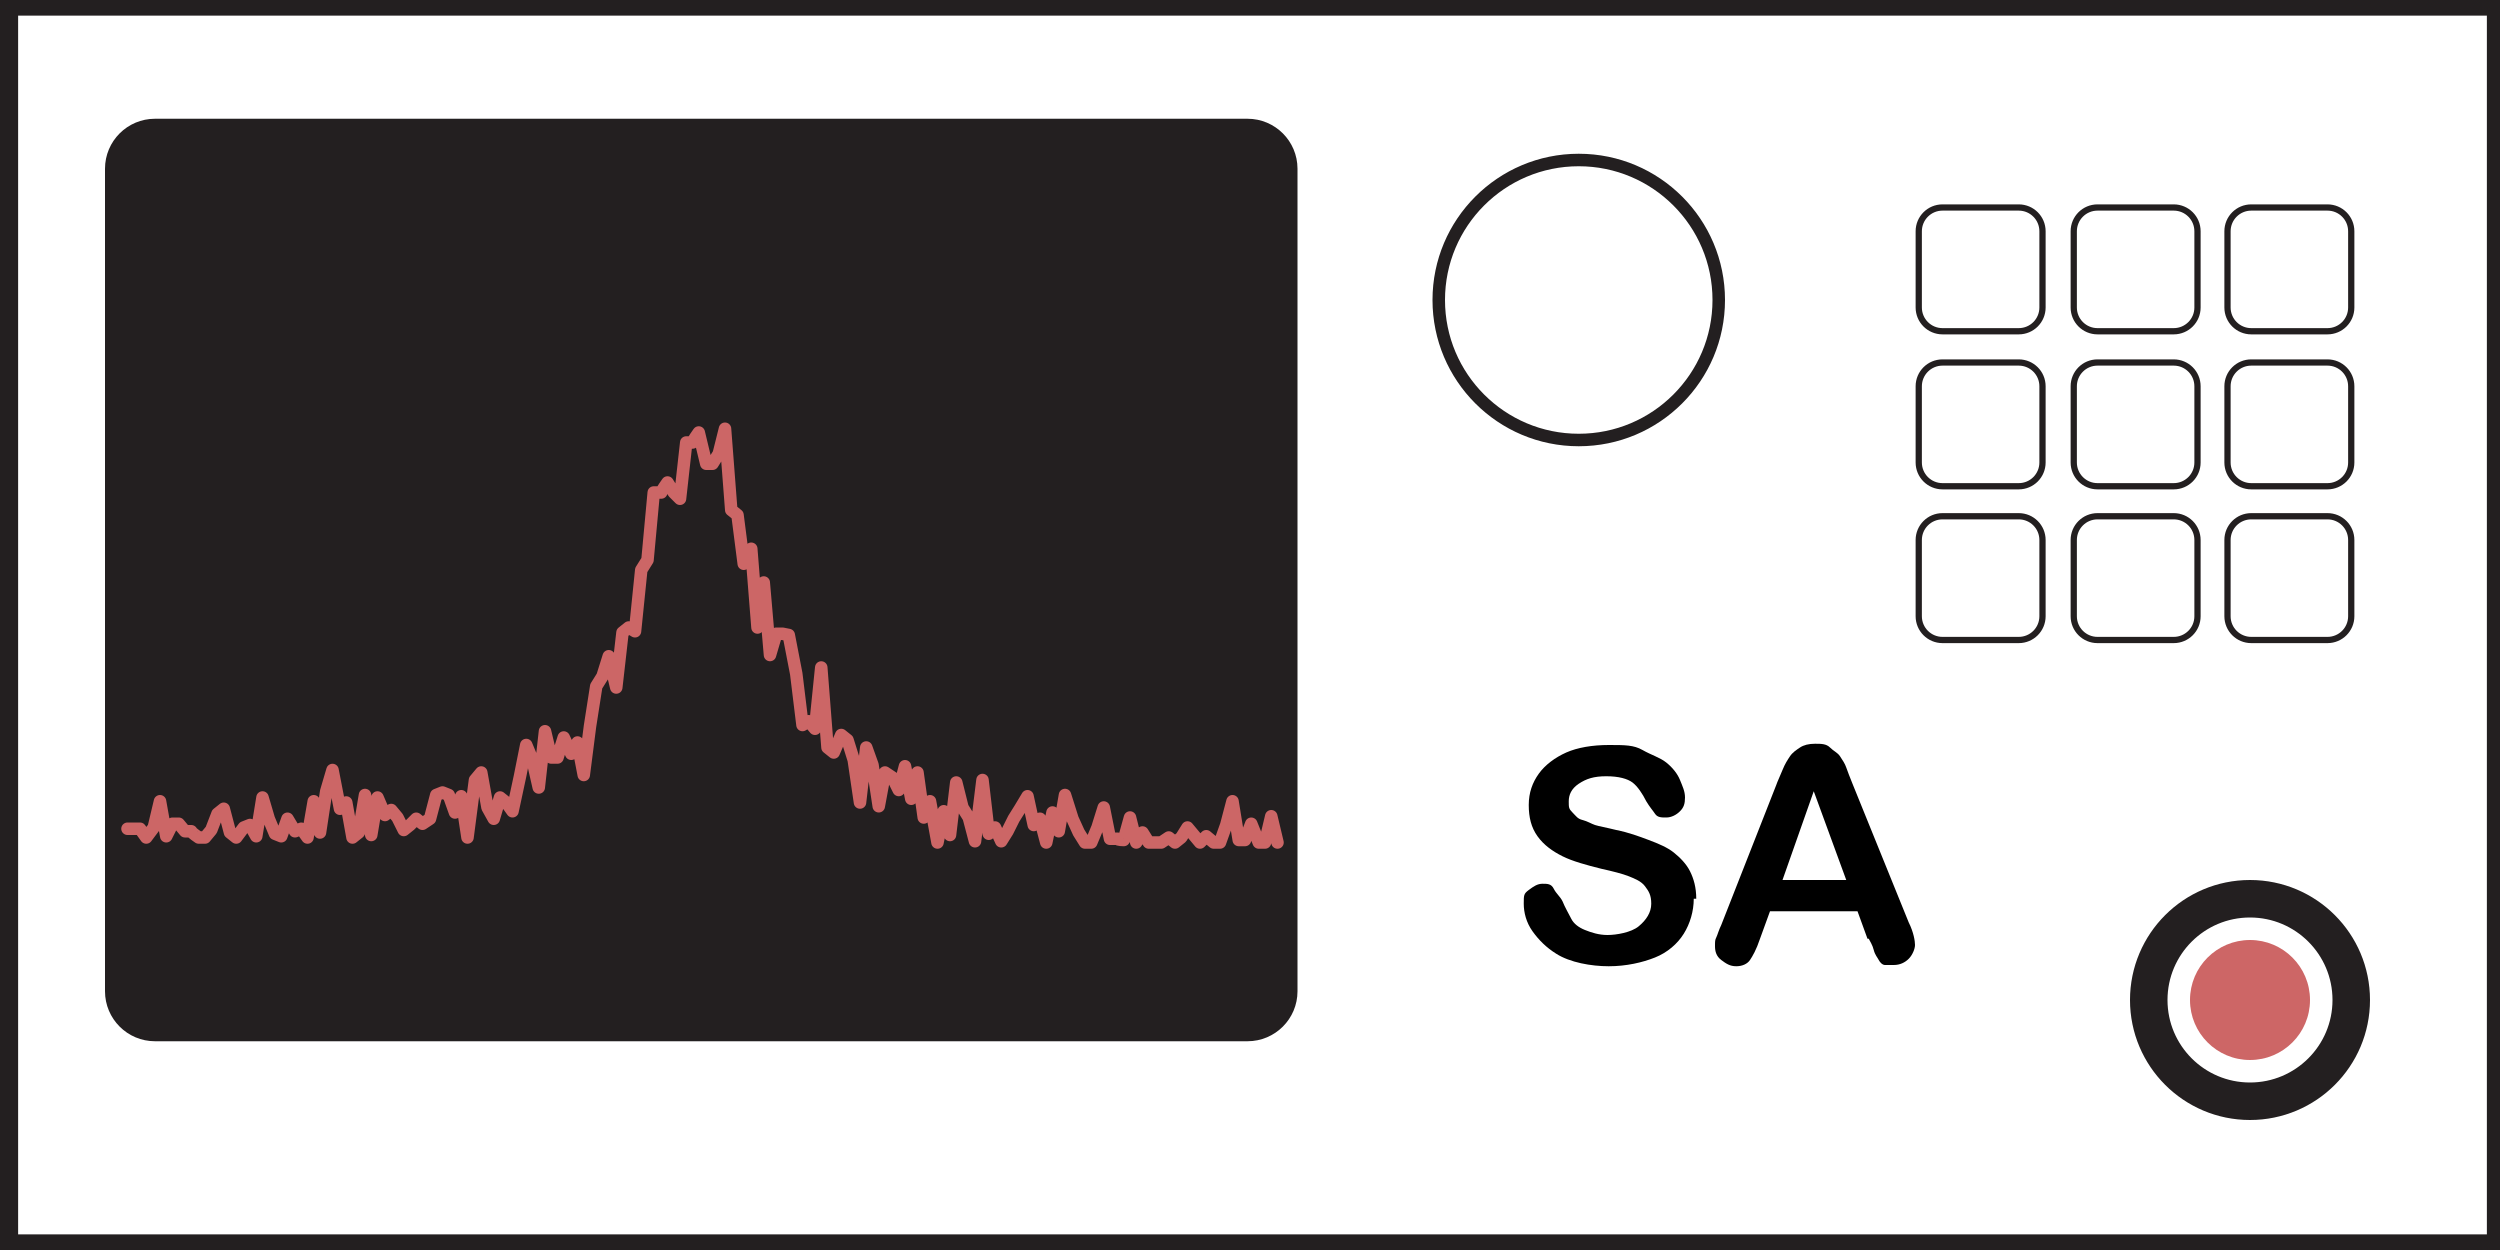
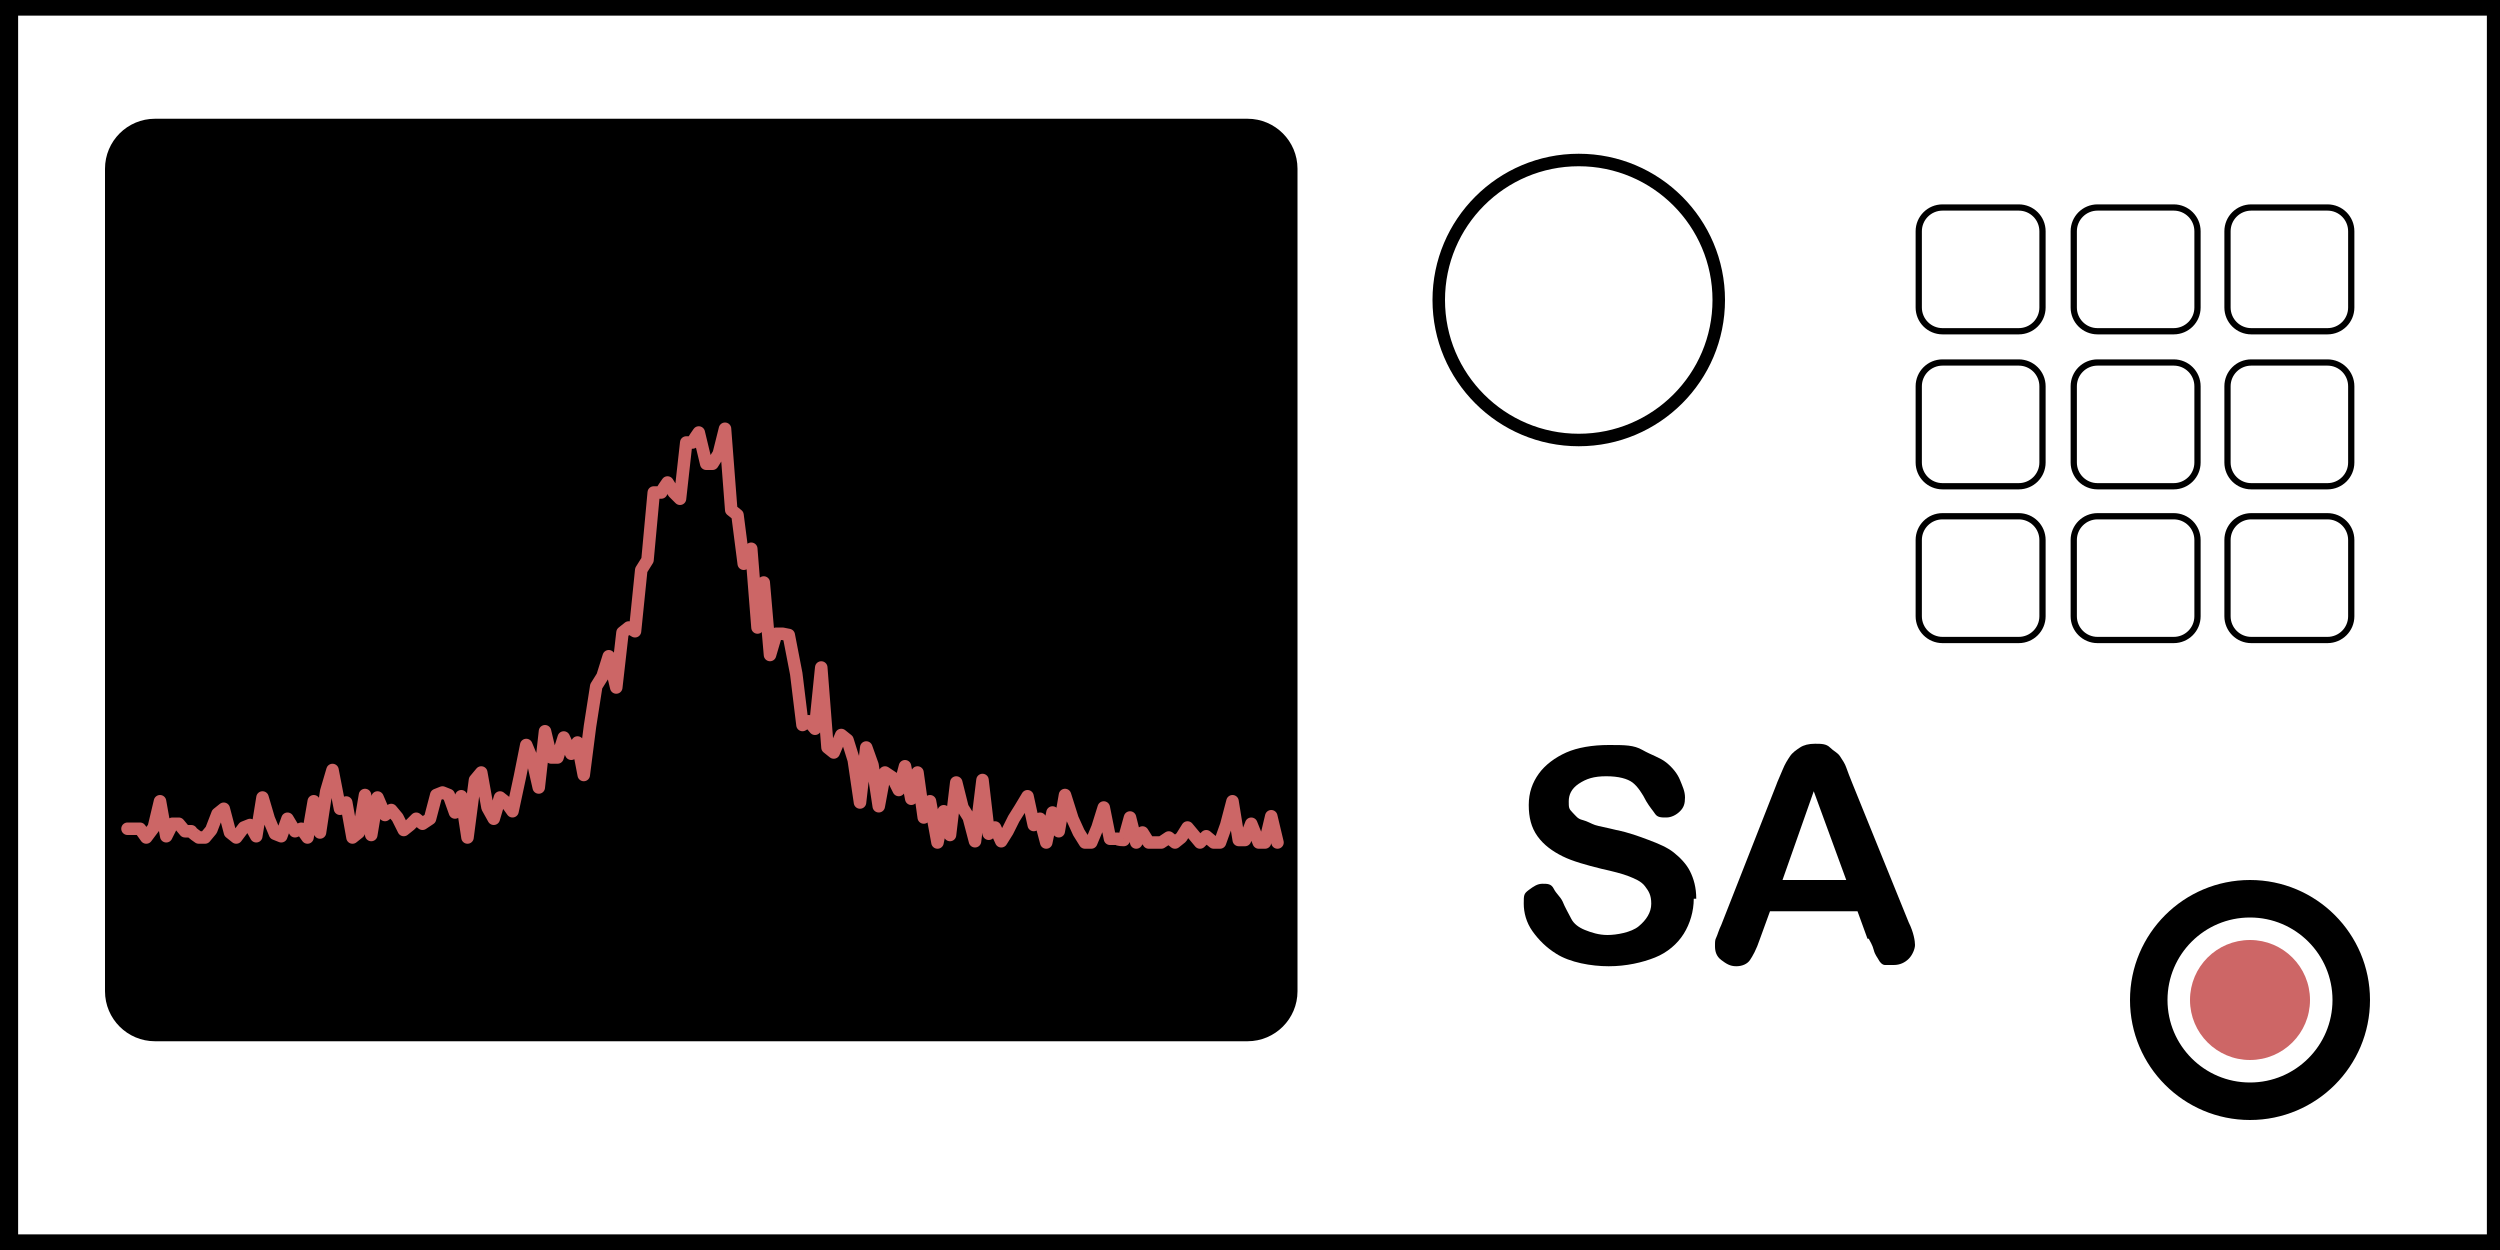
<svg xmlns="http://www.w3.org/2000/svg" id="Layer_1" version="1.1" viewBox="0 0 200 100">
  <defs>
    <style>
      .st0 {
        stroke-width: 3px;
      }

      .st0, .st1 {
        fill: #fff;
      }

      .st0, .st1, .st2 {
        stroke-miterlimit: 10;
      }

      .st0, .st1, .st2, .st3 {
-         stroke: #231f20;
+         stroke: #000;
      }

      .st1 {
        stroke-width: 2.5px;
      }

      .st4 {
-         fill: #231f20;
+         fill: #000;
      }

      .st2, .st3, .st5 {
        fill: none;
      }

      .st6 {
        fill: #cd6666;
      }

      .st3 {
        stroke-width: .5px;
      }

      .st3, .st5 {
        stroke-linejoin: round;
      }

      .st5 {
        stroke: #c66;
        stroke-linecap: round;
      }
    </style>
  </defs>
  <g id="artwork">
    <rect x="0.2" class="st1" width="200" height="100" />
    <rect class="st4" x="8.4" y="9.5" width="95.4" height="73.8" rx="4" ry="4" />
    <circle class="st2" cx="126.3" cy="24" r="11.2" />
    <rect class="st3" x="153.5" y="16.6" width="9.9" height="9.9" rx="1.9" ry="1.9" />
    <rect class="st3" x="165.9" y="16.6" width="9.9" height="9.9" rx="1.9" ry="1.9" />
    <rect class="st3" x="178.2" y="16.6" width="9.9" height="9.9" rx="1.9" ry="1.9" />
    <rect class="st3" x="153.5" y="29" width="9.9" height="9.9" rx="1.9" ry="1.9" />
    <rect class="st3" x="165.9" y="29" width="9.9" height="9.9" rx="1.9" ry="1.9" />
    <rect class="st3" x="178.2" y="29" width="9.9" height="9.9" rx="1.9" ry="1.9" />
    <rect class="st3" x="153.5" y="41.3" width="9.9" height="9.9" rx="1.9" ry="1.9" />
    <rect class="st3" x="165.9" y="41.3" width="9.9" height="9.9" rx="1.9" ry="1.9" />
    <rect class="st3" x="178.2" y="41.3" width="9.9" height="9.9" rx="1.9" ry="1.9" />
    <circle class="st0" cx="180" cy="80" r="8.1" />
    <path class="st5" d="M10.2,66.3h.5c0,0,.5,0,.5,0l.5.7.6-.8.5-2.1.5,2.8.5-1h.5c0,0,.5.6.5.6h.5c0,.1.6.5.6.5h.5l.5-.6.5-1.3.5-.4.5,1.9.5.4.6-.8.5-.2.5.9.5-3.1.5,1.7.5,1.2.5.2.5-1.4.6,1,.5-.2.5.7.5-2.9.5,2.5.5-3.3.5-1.7.6,3.1.5-.5.5,2.8.5-.4.5-3,.5,3.2.5-3,.6,1.4.5-.4.5.6.5,1,.5-.4.5-.5.5.4.6-.4.5-1.9.5-.2.5.2.5,1.4.5-1.3.5,3.3.6-4.6.5-.6.5,2.8.5.9.5-1.7.5.4.5.7.6-2.8.5-2.5.5,1.2.5,2.2.5-4.5.5,2.1h.5c0,0,.5-1.6.5-1.6l.6,1.3.5-.9.5,2.6.5-3.9.5-3.2.5-.8.5-1.6.6,2.5.5-4.4.5-.4.5.3.5-4.9.5-.8.5-5.4h.6c0-.1.5-.8.5-.8l.5.8.5.5.5-4.5h.5c0-.1.5-.8.5-.8l.6,2.5h.5c0,0,.5-.8.5-.8l.5-2,.5,6.5.5.4.5,3.9.6-1.2.5,6.3.5-3.6.5,5.8.5-1.7h.5c0,0,.5.1.5.1l.6,3.1.5,4.1.5-.3.5.6.5-4.9.5,6.4.5.4.6-1.4.5.4.5,1.6.5,3.4.5-4.4.5,1.4.5,3.3.5-2.7.6.4.5,1,.5-1.9.5,2.6.5-2.1.5,3.6.5-1.3.6,3.3.5-2.5.5,1.9.5-4.2.5,2,.5.8.5,1.9.6-4.9.5,4.3.5-.5.5,1.1.5-.8.5-1,.5-.8.6-1,.5,2.3.5-.5.5,1.9.5-2.4.5,1.5.5-2.9.6,1.9.5,1.1.5.8h.5l.5-1.2.5-1.6.5,2.5h.6c0,.1.5.1.5.1l.5-1.8.5,2,.5-.8.5.8h1l.6-.4.5.4.5-.4.5-.8.5.6.5.6.5-.5.6.5h.5l.5-1.4.5-1.9.5,3.1h.5c0,0,.5-1.3.5-1.3l.6,1.5h.5l.5-2.1.5,2.1" />
    <g>
      <path d="M135.5,71.9c0,1-.3,2-.8,2.8s-1.3,1.5-2.3,1.9-2.3.7-3.7.7-3.1-.3-4.2-1c-.8-.5-1.4-1.1-1.9-1.8s-.7-1.5-.7-2.2,0-.8.4-1.1.7-.5,1.1-.5.7,0,.9.4.5.6.7,1c.2.5.5,1,.7,1.4s.6.7,1.1.9,1.1.4,1.8.4,1.9-.2,2.5-.7,1-1.1,1-1.8-.2-1-.5-1.4-.8-.6-1.3-.8-1.3-.4-2.2-.6c-1.2-.3-2.3-.6-3.1-1s-1.5-.9-2-1.6-.7-1.5-.7-2.5.3-1.8.8-2.5,1.3-1.3,2.2-1.7,2.1-.6,3.4-.6,2,0,2.7.4,1.4.6,1.9,1,.9.9,1.1,1.4.4.9.4,1.4-.1.8-.4,1.1-.7.5-1.1.5-.7,0-.9-.3-.4-.5-.7-1c-.3-.6-.7-1.2-1.1-1.5s-1.1-.5-2.1-.5-1.6.2-2.2.6-.8.9-.8,1.4,0,.6.3.9.4.5.8.6.7.3,1,.4.9.2,1.7.4c1,.2,1.8.5,2.6.8s1.5.6,2,1,1,.9,1.3,1.5.5,1.3.5,2.2h-.2Z" />
      <path d="M149.4,75.1l-.8-2.2h-7l-.8,2.2c-.3.9-.6,1.4-.8,1.7s-.6.5-1.1.5-.8-.2-1.2-.5-.5-.7-.5-1.1,0-.5.1-.7.2-.6.4-1l4.4-11.2c.1-.3.3-.7.5-1.2s.4-.8.6-1.1.5-.5.8-.7.7-.3,1.2-.3.9,0,1.2.3.6.4.8.7.4.6.5.9.3.8.5,1.3l4.5,11.1c.4.8.5,1.5.5,1.8s-.2.8-.5,1.1-.7.5-1.2.5-.5,0-.7,0-.4-.2-.5-.4-.3-.4-.4-.8-.3-.7-.4-.9h-.1ZM142.6,70.4h5.1l-2.6-7.1-2.5,7.1Z" />
    </g>
  </g>
  <g id="ports">
    <circle id="port:left" class="st6" cx="180" cy="80" r="4.8" />
  </g>
</svg>
